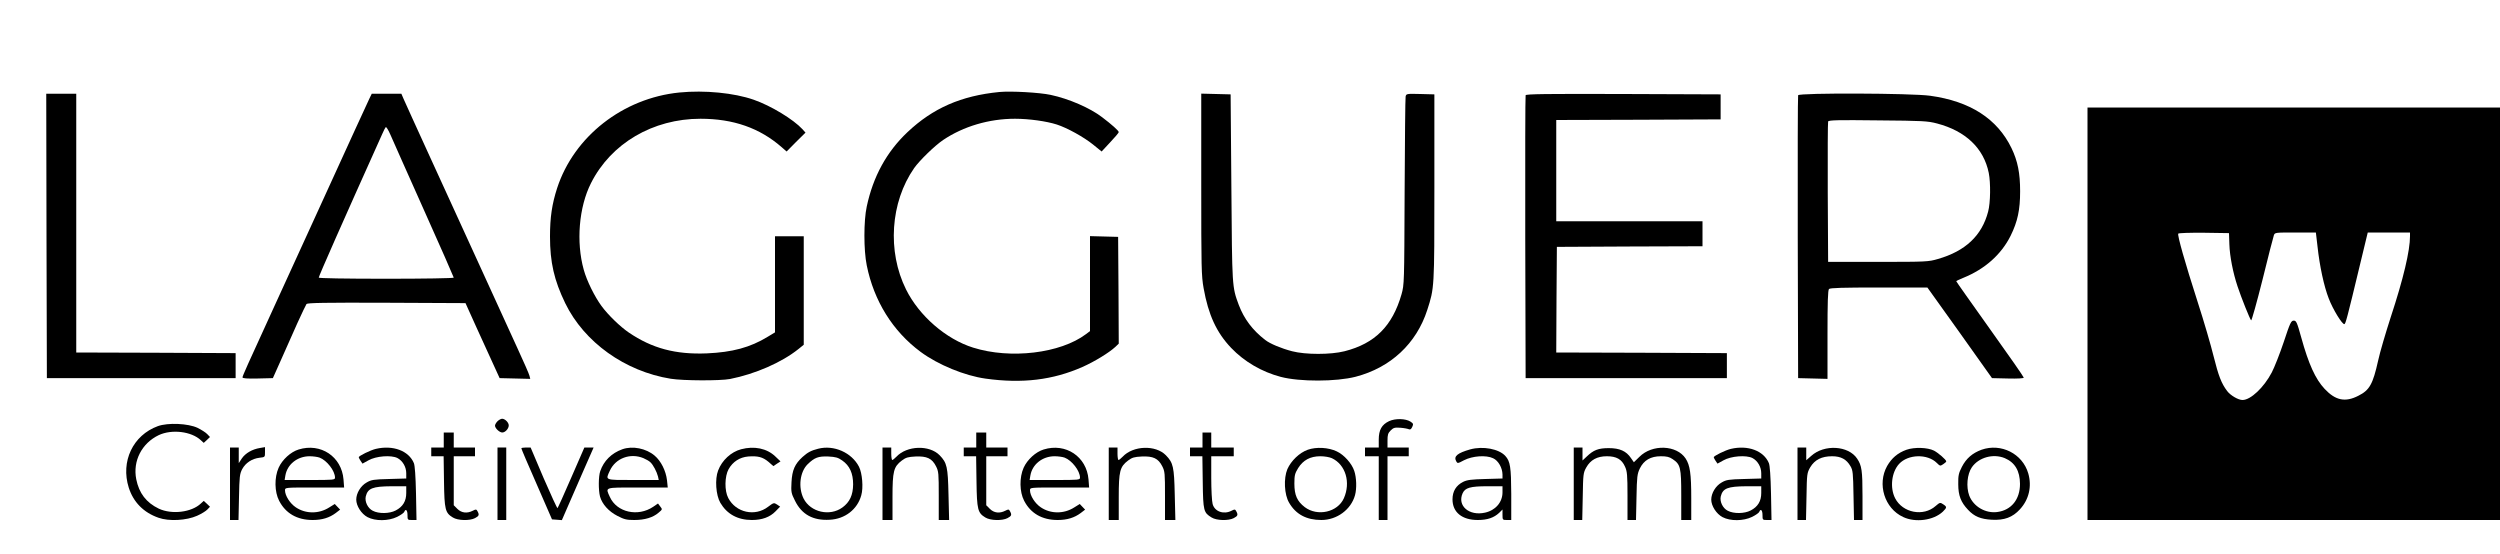
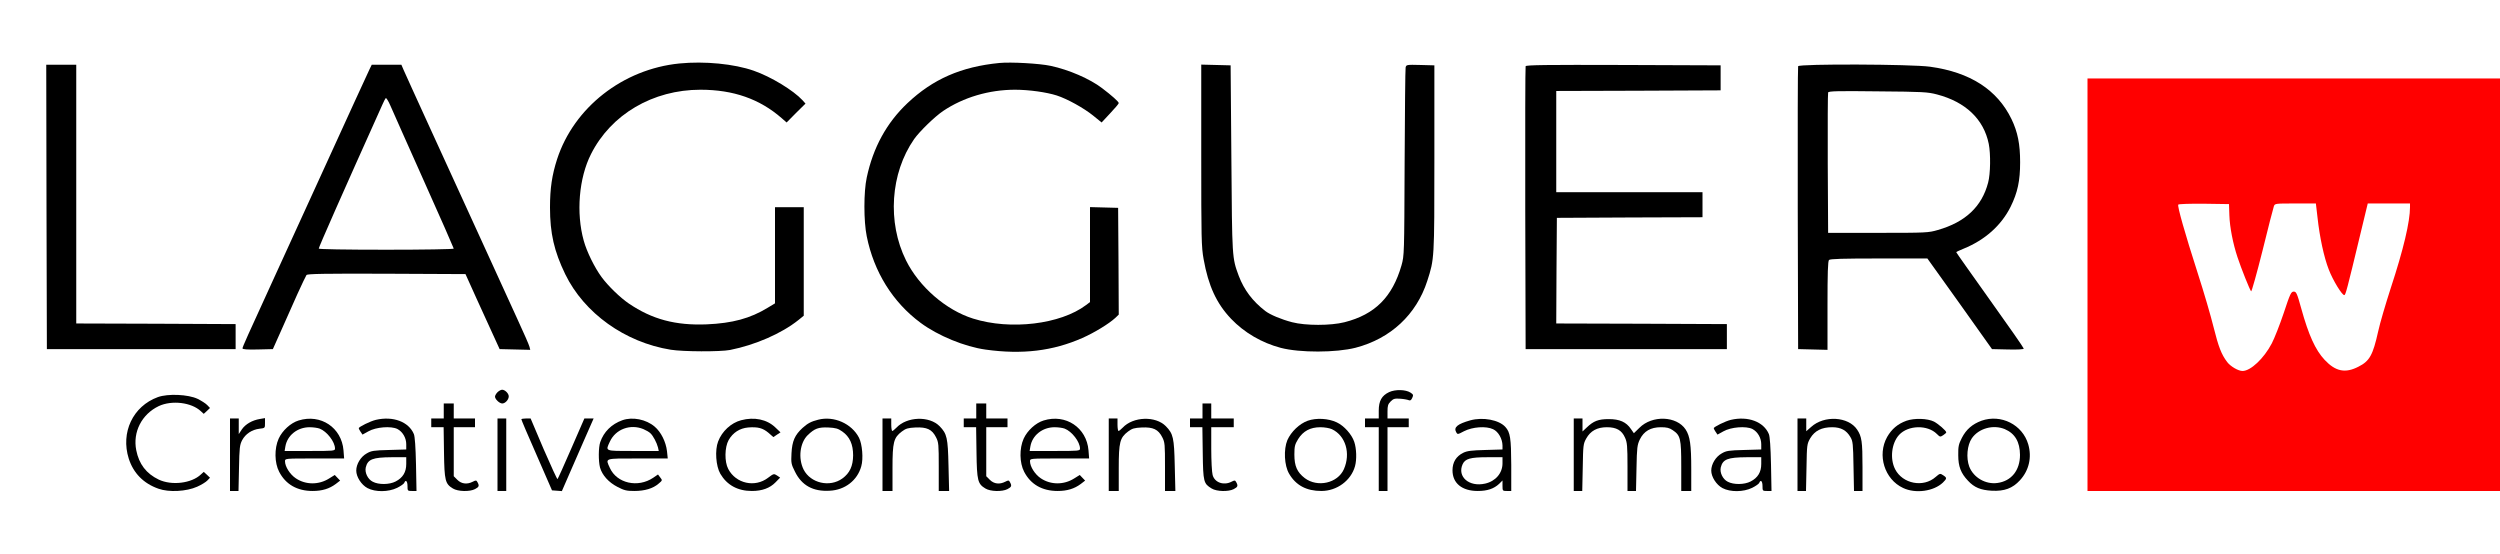
- <svg xmlns="http://www.w3.org/2000/svg" version="1.0" width="2000pt" height="443pt" viewBox="0 0 2000 443" preserveAspectRatio="xMidYMid meet">
-   <g transform="translate(0,443) scale(0.1,-0.1)" fill="#000000" stroke="none">
-     <path d="M5435 3690 c-451 -45 -843 -351 -978 -765 -41 -127 -57 -233 -57 -387 0 -207 33 -350 122 -534 152 -312 478 -545 844 -604 100 -16 394 -17 474 -2 202 40 413 132 548 240 l42 34 0 434 0 434 -115 0 -115 0 0 -384 0 -385 -58 -35 c-141 -86 -283 -124 -488 -133 -250 -10 -437 40 -624 167 -69 47 -166 141 -218 212 -55 75 -118 202 -142 290 -62 221 -39 502 58 693 160 318 495 515 876 515 263 0 474 -74 650 -228 l39 -34 75 76 76 75 -24 27 c-73 79 -252 188 -390 236 -157 55 -393 78 -595 58z" />
-     <path d="M7995 3694 c-306 -30 -532 -129 -736 -322 -166 -157 -274 -354 -325 -594 -25 -114 -25 -350 0 -471 57 -284 208 -527 431 -692 139 -103 353 -191 520 -214 294 -41 538 -11 774 93 97 43 213 114 264 161 l27 26 -2 427 -3 427 -112 3 -113 3 0 -380 0 -380 -32 -24 c-205 -154 -604 -202 -903 -108 -217 68 -432 254 -537 466 -151 304 -125 697 65 970 43 61 164 179 232 225 162 109 367 170 575 170 113 0 253 -20 334 -46 84 -27 217 -101 290 -160 l69 -56 68 73 c38 40 69 77 69 82 0 11 -56 61 -134 120 -97 74 -265 147 -411 178 -87 19 -318 32 -410 23z" />
-     <path d="M372 2543 l3 -1138 755 0 755 0 0 100 0 100 -637 3 -638 2 0 1035 0 1035 -120 0 -120 0 2 -1137z" />
-     <path d="M2956 3643 c-19 -39 -141 -306 -473 -1033 -102 -223 -235 -513 -295 -645 -210 -458 -248 -543 -248 -554 0 -8 36 -11 122 -9 l121 3 67 150 c37 83 95 213 129 290 35 77 68 146 73 153 8 9 144 12 641 10 l631 -3 88 -195 c49 -107 110 -242 137 -300 l48 -105 123 -3 122 -3 -6 24 c-3 14 -46 112 -95 218 -49 107 -173 379 -276 604 -103 226 -200 437 -215 470 -15 33 -112 245 -215 470 -103 226 -196 429 -206 453 l-18 42 -119 0 -118 0 -18 -37z m435 -892 c132 -294 239 -538 239 -542 0 -5 -243 -9 -540 -9 -331 0 -540 4 -540 9 0 12 188 438 511 1156 10 23 21 44 25 48 4 4 21 -23 37 -60 16 -38 137 -308 268 -602z" />
-     <path d="M9610 2957 c0 -672 1 -733 19 -833 38 -213 103 -354 220 -477 106 -111 246 -192 397 -232 153 -40 443 -39 599 1 280 73 486 265 573 534 57 177 57 173 57 980 l0 745 -112 3 c-110 3 -113 2 -118 -20 -3 -13 -6 -356 -8 -763 -3 -736 -3 -740 -25 -820 -73 -253 -212 -393 -456 -455 -111 -28 -311 -28 -419 0 -88 23 -176 60 -215 90 -102 79 -169 168 -212 281 -54 146 -53 139 -59 939 l-6 745 -117 3 -118 3 0 -724z" />
-     <path d="M12205 3668 c-3 -7 -4 -519 -3 -1138 l3 -1125 805 0 805 0 0 100 0 100 -683 3 -682 2 2 423 3 422 583 3 582 2 0 100 0 100 -585 0 -585 0 0 405 0 405 658 2 657 3 0 100 0 100 -778 3 c-617 2 -779 0 -782 -10z" />
-     <path d="M14385 3668 c-3 -7 -4 -519 -3 -1138 l3 -1125 118 -3 117 -3 0 354 c0 261 3 356 12 365 9 9 111 12 400 12 l387 0 259 -362 258 -363 127 -3 c78 -2 127 1 127 7 0 6 -121 180 -270 388 -148 208 -270 380 -270 383 0 3 26 15 58 28 172 70 302 186 377 336 56 114 76 207 76 356 0 144 -19 241 -69 345 -114 235 -331 375 -651 419 -148 21 -1049 24 -1056 4z m1112 -226 c228 -60 373 -198 413 -395 16 -80 14 -240 -5 -310 -50 -192 -182 -316 -402 -379 -75 -22 -92 -23 -478 -23 l-400 0 -3 555 c-1 305 0 561 3 568 4 11 78 13 397 9 363 -3 399 -5 475 -25z" />
-     <path d="M16700 1920 l0 -1650 1650 0 1650 0 0 1650 0 1650 -1650 0 -1650 0 0 -1650z m1135 555 c3 -95 29 -227 65 -335 30 -91 99 -263 109 -273 4 -4 45 142 91 325 45 183 86 343 91 356 8 22 12 22 172 22 l164 0 13 -111 c17 -158 52 -320 90 -417 33 -87 108 -209 125 -205 10 3 21 43 125 476 l62 257 169 0 169 0 0 -29 c0 -117 -52 -338 -155 -651 -40 -124 -86 -279 -100 -345 -42 -188 -68 -236 -158 -281 -105 -54 -183 -38 -270 55 -74 79 -128 198 -187 411 -34 123 -40 135 -60 135 -21 0 -29 -16 -80 -171 -32 -95 -75 -204 -96 -244 -63 -120 -169 -220 -234 -220 -34 0 -97 37 -123 72 -46 61 -69 121 -108 277 -21 86 -78 282 -128 436 -102 317 -163 533 -155 546 3 5 94 8 206 7 l200 -3 3 -90z" />
-     <path d="M3980 1060 c-11 -11 -20 -27 -20 -35 0 -21 36 -55 58 -55 24 0 52 31 52 57 0 23 -30 53 -53 53 -9 0 -26 -9 -37 -20z" />
-     <path d="M11113 1061 c-59 -28 -83 -70 -83 -148 l0 -63 -55 0 -55 0 0 -35 0 -35 55 0 55 0 0 -255 0 -255 35 0 35 0 0 255 0 255 85 0 85 0 0 35 0 35 -85 0 -85 0 0 55 c0 47 4 60 25 81 23 23 33 25 78 22 29 -2 59 -8 68 -12 11 -5 19 1 27 19 10 22 9 27 -14 42 -39 25 -121 27 -171 4z" />
-     <path d="M1263 1021 c-200 -73 -299 -283 -233 -492 37 -116 118 -199 238 -241 84 -30 224 -22 309 16 34 15 71 38 82 50 l21 22 -25 24 -25 23 -23 -21 c-75 -71 -233 -90 -337 -41 -100 48 -158 124 -180 235 -29 146 44 288 180 353 104 49 262 30 337 -41 l23 -21 25 23 25 24 -22 23 c-12 13 -47 35 -77 50 -76 36 -237 43 -318 14z" />
-     <path d="M3550 910 l0 -60 -50 0 -50 0 0 -35 0 -35 49 0 50 0 3 -202 c3 -226 10 -251 71 -288 40 -25 135 -27 177 -5 32 17 36 26 20 55 -9 17 -13 17 -38 4 -45 -23 -90 -18 -123 15 l-29 29 0 196 0 196 85 0 85 0 0 35 0 35 -85 0 -85 0 0 60 0 60 -40 0 -40 0 0 -60z" />
-     <path d="M7810 910 l0 -60 -50 0 -50 0 0 -35 0 -35 49 0 50 0 3 -202 c3 -226 10 -251 71 -288 40 -25 135 -27 177 -5 32 17 36 26 20 55 -9 17 -13 17 -38 4 -45 -23 -90 -18 -123 15 l-29 29 0 196 0 196 85 0 85 0 0 35 0 35 -85 0 -85 0 0 60 0 60 -40 0 -40 0 0 -60z" />
-     <path d="M9620 910 l0 -60 -50 0 -50 0 0 -35 0 -35 49 0 50 0 3 -208 c3 -230 7 -243 71 -282 40 -25 135 -27 177 -5 32 17 36 26 20 55 -9 17 -13 17 -38 4 -62 -32 -135 -7 -151 54 -6 20 -11 115 -11 210 l0 172 90 0 90 0 0 35 0 35 -90 0 -90 0 0 60 0 60 -35 0 -35 0 0 -60z" />
-     <path d="M1840 560 l0 -290 34 0 34 0 4 183 c3 164 6 186 25 223 27 51 79 85 139 92 44 5 44 5 44 45 l0 40 -41 -7 c-61 -10 -115 -41 -144 -83 l-25 -38 0 63 0 62 -35 0 -35 0 0 -290z" />
-     <path d="M2389 834 c-63 -19 -131 -81 -160 -146 -35 -78 -33 -193 4 -264 52 -101 144 -154 268 -154 76 0 134 18 185 56 l35 27 -22 23 -21 22 -45 -28 c-82 -52 -187 -52 -266 1 -47 31 -87 94 -87 137 0 22 0 22 236 22 l237 0 -5 65 c-15 182 -182 294 -359 239z m168 -65 c58 -22 123 -106 123 -160 0 -18 -11 -19 -201 -19 l-202 0 6 36 c15 89 96 154 194 154 28 0 64 -5 80 -11z" />
-     <path d="M3007 839 c-43 -10 -137 -56 -137 -67 0 -4 7 -17 15 -29 l15 -22 47 26 c61 35 182 44 232 19 42 -22 71 -71 71 -122 l0 -42 -137 -4 c-123 -3 -143 -6 -180 -28 -47 -26 -83 -85 -83 -137 0 -50 41 -114 90 -140 63 -33 167 -32 237 2 28 14 54 32 57 40 11 29 26 14 26 -25 0 -39 1 -40 36 -40 l36 0 -4 213 c-3 137 -9 223 -17 242 -41 99 -167 146 -304 114z m243 -353 c0 -65 -27 -110 -85 -140 -50 -26 -136 -27 -183 -2 -40 20 -65 73 -56 114 16 66 55 81 207 82 l117 0 0 -54z" />
-     <path d="M3980 560 l0 -290 35 0 35 0 0 290 0 290 -35 0 -35 0 0 -290z" />
-     <path d="M4171 843 c0 -5 55 -134 123 -288 l122 -280 40 -3 39 -3 47 108 c26 59 83 190 127 291 l80 182 -37 0 -37 0 -105 -241 c-57 -132 -107 -242 -110 -244 -3 -2 -53 106 -111 240 l-104 245 -37 0 c-21 0 -38 -3 -37 -7z" />
-     <path d="M4979 836 c-87 -31 -149 -93 -177 -175 -15 -42 -15 -153 -2 -203 17 -61 69 -119 139 -155 54 -28 73 -33 135 -33 84 0 150 20 194 58 32 27 32 27 14 50 l-18 24 -38 -26 c-123 -83 -291 -45 -347 78 -36 80 -49 76 222 76 l241 0 -6 58 c-9 76 -48 154 -99 197 -68 58 -177 80 -258 51z m168 -71 c21 -9 46 -23 56 -33 22 -20 51 -75 61 -114 l6 -28 -205 0 c-231 0 -222 -3 -186 75 46 100 164 143 268 100z" />
-     <path d="M5929 836 c-80 -21 -153 -88 -184 -170 -27 -69 -18 -198 18 -259 53 -90 139 -137 252 -137 82 0 144 23 189 69 l37 38 -25 17 c-25 16 -27 15 -71 -18 -105 -81 -258 -47 -319 70 -31 58 -29 174 3 231 34 60 89 95 156 101 78 6 116 -4 162 -42 l40 -35 28 19 29 19 -42 40 c-67 64 -168 85 -273 57z" />
-     <path d="M6545 840 c-56 -14 -84 -29 -125 -66 -61 -56 -83 -104 -88 -202 -4 -77 -3 -87 28 -148 54 -110 145 -160 278 -152 122 6 221 83 252 195 18 61 8 178 -18 229 -58 113 -201 177 -327 144z m193 -94 c59 -41 87 -102 87 -191 -1 -86 -27 -142 -86 -185 -101 -73 -254 -38 -310 71 -45 90 -30 215 33 276 55 53 85 64 164 61 59 -3 78 -8 112 -32z" />
-     <path d="M7060 560 l0 -290 40 0 40 0 0 183 c0 208 9 243 75 293 32 24 49 29 109 32 91 4 132 -15 164 -78 21 -41 22 -57 22 -237 l0 -193 41 0 42 0 -5 203 c-5 223 -12 254 -71 315 -82 84 -262 78 -346 -12 -14 -14 -28 -26 -33 -26 -4 0 -8 23 -8 50 l0 50 -35 0 -35 0 0 -290z" />
-     <path d="M8349 834 c-63 -19 -131 -81 -160 -146 -35 -78 -33 -193 4 -264 52 -101 144 -154 268 -154 76 0 134 18 185 56 l35 27 -22 23 -21 22 -45 -28 c-82 -52 -187 -52 -266 1 -47 31 -87 94 -87 137 0 22 0 22 236 22 l237 0 -5 65 c-15 182 -182 294 -359 239z m168 -65 c58 -22 123 -106 123 -160 0 -18 -11 -19 -201 -19 l-202 0 6 36 c15 89 96 154 194 154 28 0 64 -5 80 -11z" />
-     <path d="M8870 560 l0 -290 40 0 40 0 0 183 c0 208 9 243 75 293 32 24 49 29 109 32 91 4 132 -15 164 -78 21 -41 22 -57 22 -237 l0 -193 41 0 42 0 -5 203 c-5 223 -12 254 -71 315 -82 84 -262 78 -346 -12 -14 -14 -28 -26 -33 -26 -4 0 -8 23 -8 50 l0 50 -35 0 -35 0 0 -290z" />
-     <path d="M10462 832 c-67 -24 -133 -88 -163 -155 -31 -74 -25 -204 14 -269 54 -93 139 -138 258 -138 124 0 237 83 269 198 15 54 12 142 -6 195 -20 60 -82 129 -140 156 -67 32 -164 37 -232 13z m194 -68 c109 -52 151 -193 95 -320 -50 -112 -211 -148 -313 -71 -61 47 -83 96 -83 188 0 67 4 81 30 124 40 64 97 95 178 95 34 0 74 -7 93 -16z" />
-     <path d="M11762 835 c-102 -29 -134 -55 -113 -94 11 -20 12 -20 63 7 68 35 177 43 233 16 42 -19 74 -77 75 -130 l0 -32 -137 -4 c-112 -3 -146 -7 -178 -23 -56 -28 -85 -75 -85 -140 0 -103 76 -165 202 -165 77 0 129 18 171 57 l27 27 0 -42 c0 -41 1 -42 35 -42 l35 0 0 208 c-1 215 -8 261 -47 304 -51 57 -180 81 -281 53z m258 -344 c0 -78 -55 -143 -139 -162 -128 -29 -225 55 -180 155 20 44 62 56 197 56 l122 0 0 -49z" />
-     <path d="M12590 560 l0 -290 34 0 34 0 4 188 c3 178 4 189 28 232 34 61 87 90 165 90 76 0 119 -24 145 -83 17 -37 20 -66 20 -234 l0 -193 34 0 34 0 4 183 c3 165 6 186 27 230 32 65 86 97 168 97 46 0 68 -5 94 -23 63 -42 69 -68 69 -289 l0 -198 40 0 40 0 0 174 c0 197 -10 264 -45 318 -72 109 -268 116 -370 13 l-44 -43 -23 33 c-38 57 -91 80 -178 80 -83 0 -122 -15 -177 -68 l-33 -31 0 52 0 52 -35 0 -35 0 0 -290z" />
-     <path d="M13847 839 c-43 -10 -137 -56 -137 -67 0 -4 7 -17 15 -29 l15 -22 47 26 c61 35 182 44 232 19 42 -22 71 -71 71 -122 l0 -42 -137 -4 c-123 -3 -143 -6 -180 -28 -47 -26 -83 -85 -83 -137 0 -50 41 -114 90 -140 63 -33 167 -32 237 2 28 14 54 32 57 40 11 29 26 14 26 -25 0 -39 1 -40 36 -40 l36 0 -4 213 c-3 137 -9 223 -17 242 -41 99 -167 146 -304 114z m243 -353 c0 -65 -27 -110 -85 -140 -50 -26 -136 -27 -183 -2 -40 20 -65 73 -56 114 16 66 55 81 207 82 l117 0 0 -54z" />
-     <path d="M14380 560 l0 -290 34 0 34 0 4 188 c3 183 4 188 30 234 36 60 91 88 175 88 70 0 115 -24 147 -80 19 -32 21 -55 24 -232 l4 -198 34 0 34 0 0 193 c0 202 -6 243 -43 298 -70 105 -263 116 -367 22 l-40 -35 0 51 0 51 -35 0 -35 0 0 -290z" />
-     <path d="M15252 832 c-70 -25 -118 -66 -155 -130 -81 -145 -21 -339 128 -408 99 -47 244 -27 318 43 33 33 34 38 2 59 -24 16 -26 15 -60 -14 -98 -87 -264 -55 -324 62 -43 84 -29 209 32 275 72 78 227 82 302 7 25 -25 27 -25 50 -10 14 9 25 19 25 23 0 13 -64 68 -98 86 -52 26 -157 29 -220 7z" />
-     <path d="M15852 832 c-73 -27 -122 -69 -157 -137 -26 -51 -30 -69 -29 -139 0 -90 21 -144 78 -204 50 -54 101 -75 191 -80 100 -5 165 19 224 83 73 79 97 184 67 288 -46 158 -218 244 -374 189z m186 -67 c82 -35 121 -102 122 -206 0 -124 -69 -210 -181 -225 -94 -13 -191 43 -225 131 -26 70 -17 172 21 227 55 79 170 111 263 73z" />
+ <svg xmlns="http://www.w3.org/2000/svg" id="e6Rg3wamZfQ1" viewBox="0 0 2000 443" shape-rendering="geometricPrecision" text-rendering="geometricPrecision">
+   <g transform="matrix(.1 0 0-.1 0 419.7803)">
+     <path d="M5435,3690c-451-45-843-351-978-765-41-127-57-233-57-387c0-207,33-350,122-534c152-312,478-545,844-604c100-16,394-17,474-2c202,40,413,132,548,240l42,34v434v434h-115-115v-384-385l-58-35c-141-86-283-124-488-133-250-10-437,40-624,167-69,47-166,141-218,212-55,75-118,202-142,290-62,221-39,502,58,693c160,318,495,515,876,515c263,0,474-74,650-228l39-34l75,76l76,75-24,27c-73,79-252,188-390,236-157,55-393,78-595,58Z" />
+     <path d="M7995,3694c-306-30-532-129-736-322-166-157-274-354-325-594-25-114-25-350,0-471c57-284,208-527,431-692c139-103,353-191,520-214c294-41,538-11,774,93c97,43,213,114,264,161l27,26-2,427-3,427-112,3-113,3v-380-380l-32-24c-205-154-604-202-903-108-217,68-432,254-537,466-151,304-125,697,65,970c43,61,164,179,232,225c162,109,367,170,575,170c113,0,253-20,334-46c84-27,217-101,290-160l69-56l68,73c38,40,69,77,69,82c0,11-56,61-134,120-97,74-265,147-411,178-87,19-318,32-410,23Z" />
+     <path d="M372,2543l3-1138h755h755v100v100l-637,3-638,2v1035v1035h-120-120l2-1137Z" />
+     <path d="M2956,3643c-19-39-141-306-473-1033-102-223-235-513-295-645-210-458-248-543-248-554c0-8,36-11,122-9l121,3l67,150c37,83,95,213,129,290c35,77,68,146,73,153c8,9,144,12,641,10l631-3l88-195c49-107,110-242,137-300l48-105l123-3l122-3-6,24c-3,14-46,112-95,218-49,107-173,379-276,604-103,226-200,437-215,470s-112,245-215,470c-103,226-196,429-206,453l-18,42h-119-118l-18-37Zm435-892c132-294,239-538,239-542c0-5-243-9-540-9-331,0-540,4-540,9c0,12,188,438,511,1156c10,23,21,44,25,48s21-23,37-60c16-38,137-308,268-602Z" />
+     <path d="M9610,2957c0-672,1-733,19-833c38-213,103-354,220-477c106-111,246-192,397-232c153-40,443-39,599,1c280,73,486,265,573,534c57,177,57,173,57,980v745l-112,3c-110,3-113,2-118-20-3-13-6-356-8-763-3-736-3-740-25-820-73-253-212-393-456-455-111-28-311-28-419,0-88,23-176,60-215,90-102,79-169,168-212,281-54,146-53,139-59,939l-6,745-117,3-118,3v-724Z" />
+     <path d="M12205,3668c-3-7-4-519-3-1138l3-1125h805h805v100v100l-683,3-682,2l2,423l3,422l583,3l582,2v100v100h-585-585v405v405l658,2l657,3v100v100l-778,3c-617,2-779,0-782-10Z" />
+     <path d="M14385,3668c-3-7-4-519-3-1138l3-1125l118-3l117-3v354c0,261,3,356,12,365s111,12,400,12h387l259-362l258-363l127-3c78-2,127,1,127,7s-121,180-270,388c-148,208-270,380-270,383s26,15,58,28c172,70,302,186,377,336c56,114,76,207,76,356c0,144-19,241-69,345-114,235-331,375-651,419-148,21-1049,24-1056,4Zm1112-226c228-60,373-198,413-395c16-80,14-240-5-310-50-192-182-316-402-379-75-22-92-23-478-23h-400l-3,555c-1,305,0,561,3,568c4,11,78,13,397,9c363-3,399-5,475-25Z" />
+     <path d="M16700,1920v-1650h1650h1650v1650v1650h-1650-1650v-1650Zm1135,555c3-95,29-227,65-335c30-91,99-263,109-273c4-4,45,142,91,325c45,183,86,343,91,356c8,22,12,22,172,22h164l13-111c17-158,52-320,90-417c33-87,108-209,125-205c10,3,21,43,125,476l62,257h169h169v-29c0-117-52-338-155-651-40-124-86-279-100-345-42-188-68-236-158-281-105-54-183-38-270,55-74,79-128,198-187,411-34,123-40,135-60,135-21,0-29-16-80-171-32-95-75-204-96-244-63-120-169-220-234-220-34,0-97,37-123,72-46,61-69,121-108,277-21,86-78,282-128,436-102,317-163,533-155,546c3,5,94,8,206,7l200-3l3-90Z" fill="#f00" />
+     <path d="M3980,1060c-11-11-20-27-20-35c0-21,36-55,58-55c24,0,52,31,52,57c0,23-30,53-53,53-9,0-26-9-37-20Z" />
+     <path d="M11113,1061c-59-28-83-70-83-148v-63h-55-55v-35-35h55h55v-255-255h35h35v255v255h85h85v35v35h-85-85v55c0,47,4,60,25,81c23,23,33,25,78,22c29-2,59-8,68-12c11-5,19,1,27,19c10,22,9,27-14,42-39,25-121,27-171,4Z" />
+     <path d="M1263,1021c-200-73-299-283-233-492c37-116,118-199,238-241c84-30,224-22,309,16c34,15,71,38,82,50l21,22-25,24-25,23-23-21c-75-71-233-90-337-41-100,48-158,124-180,235-29,146,44,288,180,353c104,49,262,30,337-41l23-21l25,23l25,24-22,23c-12,13-47,35-77,50-76,36-237,43-318,14Z" />
+     <path d="M3550,910v-60h-50-50v-35-35h49h50l3-202c3-226,10-251,71-288c40-25,135-27,177-5c32,17,36,26,20,55-9,17-13,17-38,4-45-23-90-18-123,15l-29,29v196v196h85h85v35v35h-85-85v60v60h-40-40v-60Z" />
+     <path d="M7810,910v-60h-50-50v-35-35h49h50l3-202c3-226,10-251,71-288c40-25,135-27,177-5c32,17,36,26,20,55-9,17-13,17-38,4-45-23-90-18-123,15l-29,29v196v196h85h85v35v35h-85-85v60v60h-40-40v-60Z" />
+     <path d="M9620,910v-60h-50-50v-35-35h49h50l3-208c3-230,7-243,71-282c40-25,135-27,177-5c32,17,36,26,20,55-9,17-13,17-38,4-62-32-135-7-151,54-6,20-11,115-11,210v172h90h90v35v35h-90-90v60v60h-35-35v-60Z" />
+     <path d="M1840,560v-290h34h34l4,183c3,164,6,186,25,223c27,51,79,85,139,92c44,5,44,5,44,45v40l-41-7c-61-10-115-41-144-83l-25-38v63v62h-35-35v-290Z" />
+     <path d="M2389,834c-63-19-131-81-160-146-35-78-33-193,4-264c52-101,144-154,268-154c76,0,134,18,185,56l35,27-22,23-21,22-45-28c-82-52-187-52-266,1-47,31-87,94-87,137c0,22,0,22,236,22h237l-5,65c-15,182-182,294-359,239Zm168-65c58-22,123-106,123-160c0-18-11-19-201-19h-202l6,36c15,89,96,154,194,154c28,0,64-5,80-11Z" transform="translate(.000001 0)" />
+     <path d="M3007,839c-43-10-137-56-137-67c0-4,7-17,15-29l15-22l47,26c61,35,182,44,232,19c42-22,71-71,71-122v-42l-137-4c-123-3-143-6-180-28-47-26-83-85-83-137c0-50,41-114,90-140c63-33,167-32,237,2c28,14,54,32,57,40c11,29,26,14,26-25s1-40,36-40h36l-4,213c-3,137-9,223-17,242-41,99-167,146-304,114Zm243-353c0-65-27-110-85-140-50-26-136-27-183-2-40,20-65,73-56,114c16,66,55,81,207,82h117v-54Z" />
+     <path d="M3980,560v-290h35h35v290v290h-35-35v-290Z" />
+     <path d="M4171,843c0-5,55-134,123-288l122-280l40-3l39-3l47,108c26,59,83,190,127,291l80,182h-37-37L4570,609c-57-132-107-242-110-244s-53,106-111,240L4245,850h-37c-21,0-38-3-37-7Z" />
+     <path d="M4979,836c-87-31-149-93-177-175-15-42-15-153-2-203c17-61,69-119,139-155c54-28,73-33,135-33c84,0,150,20,194,58c32,27,32,27,14,50l-18,24-38-26c-123-83-291-45-347,78-36,80-49,76,222,76h241l-6,58c-9,76-48,154-99,197-68,58-177,80-258,51Zm168-71c21-9,46-23,56-33c22-20,51-75,61-114l6-28h-205c-231,0-222-3-186,75c46,100,164,143,268,100Z" />
+     <path d="M5929,836c-80-21-153-88-184-170-27-69-18-198,18-259c53-90,139-137,252-137c82,0,144,23,189,69l37,38-25,17c-25,16-27,15-71-18-105-81-258-47-319,70-31,58-29,174,3,231c34,60,89,95,156,101c78,6,116-4,162-42l40-35l28,19l29,19-42,40c-67,64-168,85-273,57Z" />
+     <path d="M6545,840c-56-14-84-29-125-66-61-56-83-104-88-202-4-77-3-87,28-148c54-110,145-160,278-152c122,6,221,83,252,195c18,61,8,178-18,229-58,113-201,177-327,144Zm193-94c59-41,87-102,87-191-1-86-27-142-86-185-101-73-254-38-310,71-45,90-30,215,33,276c55,53,85,64,164,61c59-3,78-8,112-32Z" />
+     <path d="M7060,560v-290h40h40v183c0,208,9,243,75,293c32,24,49,29,109,32c91,4,132-15,164-78c21-41,22-57,22-237v-193h41h42l-5,203c-5,223-12,254-71,315-82,84-262,78-346-12-14-14-28-26-33-26-4,0-8,23-8,50v50h-35-35v-290Z" />
+     <path d="M8349,834c-63-19-131-81-160-146-35-78-33-193,4-264c52-101,144-154,268-154c76,0,134,18,185,56l35,27-22,23-21,22-45-28c-82-52-187-52-266,1-47,31-87,94-87,137c0,22,0,22,236,22h237l-5,65c-15,182-182,294-359,239Zm168-65c58-22,123-106,123-160c0-18-11-19-201-19h-202l6,36c15,89,96,154,194,154c28,0,64-5,80-11Z" transform="translate(.000001 0)" />
+     <path d="M8870,560v-290h40h40v183c0,208,9,243,75,293c32,24,49,29,109,32c91,4,132-15,164-78c21-41,22-57,22-237v-193h41h42l-5,203c-5,223-12,254-71,315-82,84-262,78-346-12-14-14-28-26-33-26-4,0-8,23-8,50v50h-35-35v-290Z" />
+     <path d="M10462,832c-67-24-133-88-163-155-31-74-25-204,14-269c54-93,139-138,258-138c124,0,237,83,269,198c15,54,12,142-6,195-20,60-82,129-140,156-67,32-164,37-232,13Zm194-68c109-52,151-193,95-320-50-112-211-148-313-71-61,47-83,96-83,188c0,67,4,81,30,124c40,64,97,95,178,95c34,0,74-7,93-16Z" />
+     <path d="M11762,835c-102-29-134-55-113-94c11-20,12-20,63,7c68,35,177,43,233,16c42-19,74-77,75-130v-32l-137-4c-112-3-146-7-178-23-56-28-85-75-85-140c0-103,76-165,202-165c77,0,129,18,171,57l27,27v-42c0-41,1-42,35-42h35v208c-1,215-8,261-47,304-51,57-180,81-281,53Zm258-344c0-78-55-143-139-162-128-29-225,55-180,155c20,44,62,56,197,56h122v-49Z" />
+     <path d="M12590,560v-290h34h34l4,188c3,178,4,189,28,232c34,61,87,90,165,90c76,0,119-24,145-83c17-37,20-66,20-234v-193h34h34l4,183c3,165,6,186,27,230c32,65,86,97,168,97c46,0,68-5,94-23c63-42,69-68,69-289v-198h40h40v174c0,197-10,264-45,318-72,109-268,116-370,13l-44-43-23,33c-38,57-91,80-178,80-83,0-122-15-177-68l-33-31v52v52h-35-35v-290Z" />
+     <path d="M13847,839c-43-10-137-56-137-67c0-4,7-17,15-29l15-22l47,26c61,35,182,44,232,19c42-22,71-71,71-122v-42l-137-4c-123-3-143-6-180-28-47-26-83-85-83-137c0-50,41-114,90-140c63-33,167-32,237,2c28,14,54,32,57,40c11,29,26,14,26-25s1-40,36-40h36l-4,213c-3,137-9,223-17,242-41,99-167,146-304,114Zm243-353c0-65-27-110-85-140-50-26-136-27-183-2-40,20-65,73-56,114c16,66,55,81,207,82h117v-54Z" />
+     <path d="M14380,560v-290h34h34l4,188c3,183,4,188,30,234c36,60,91,88,175,88c70,0,115-24,147-80c19-32,21-55,24-232l4-198h34h34v193c0,202-6,243-43,298-70,105-263,116-367,22l-40-35v51v51h-35-35v-290Z" />
+     <path d="M15252,832c-70-25-118-66-155-130-81-145-21-339,128-408c99-47,244-27,318,43c33,33,34,38,2,59-24,16-26,15-60-14-98-87-264-55-324,62-43,84-29,209,32,275c72,78,227,82,302,7c25-25,27-25,50-10c14,9,25,19,25,23c0,13-64,68-98,86-52,26-157,29-220,7Z" />
+     <path d="M15852,832c-73-27-122-69-157-137-26-51-30-69-29-139c0-90,21-144,78-204c50-54,101-75,191-80c100-5,165,19,224,83c73,79,97,184,67,288-46,158-218,244-374,189Zm186-67c82-35,121-102,122-206c0-124-69-210-181-225-94-13-191,43-225,131-26,70-17,172,21,227c55,79,170,111,263,73Z" />
  </g>
</svg>
